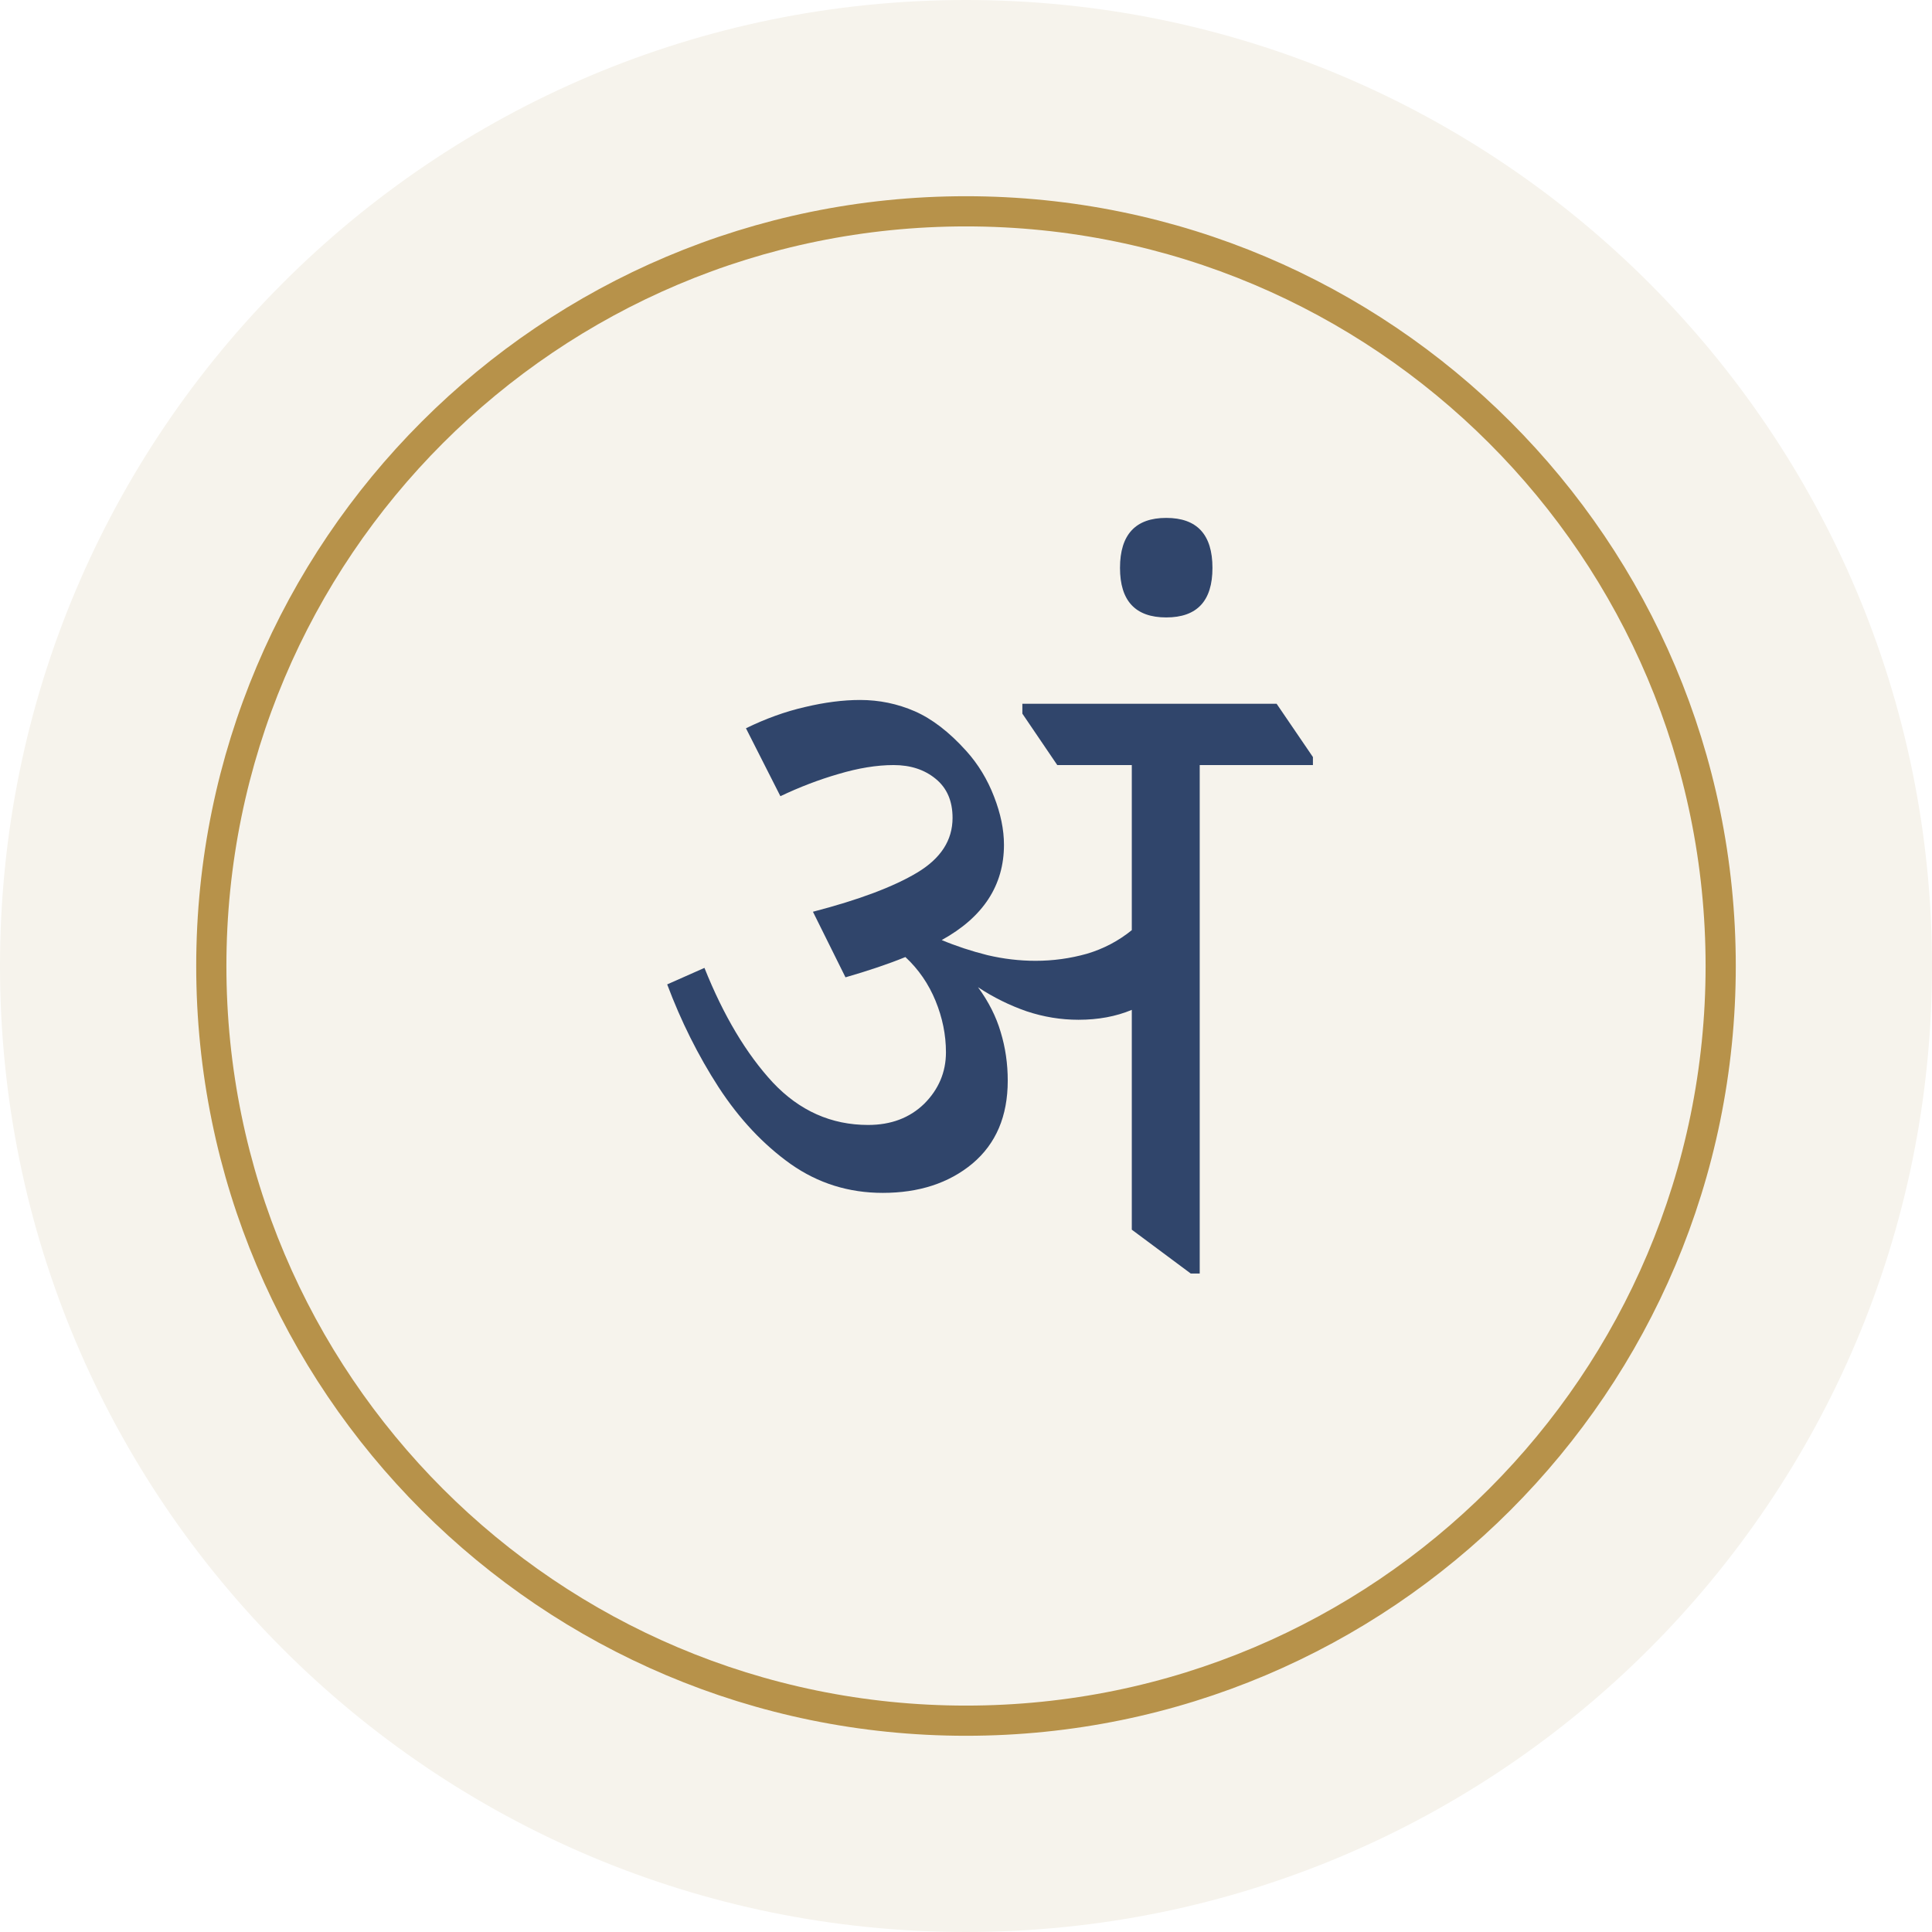
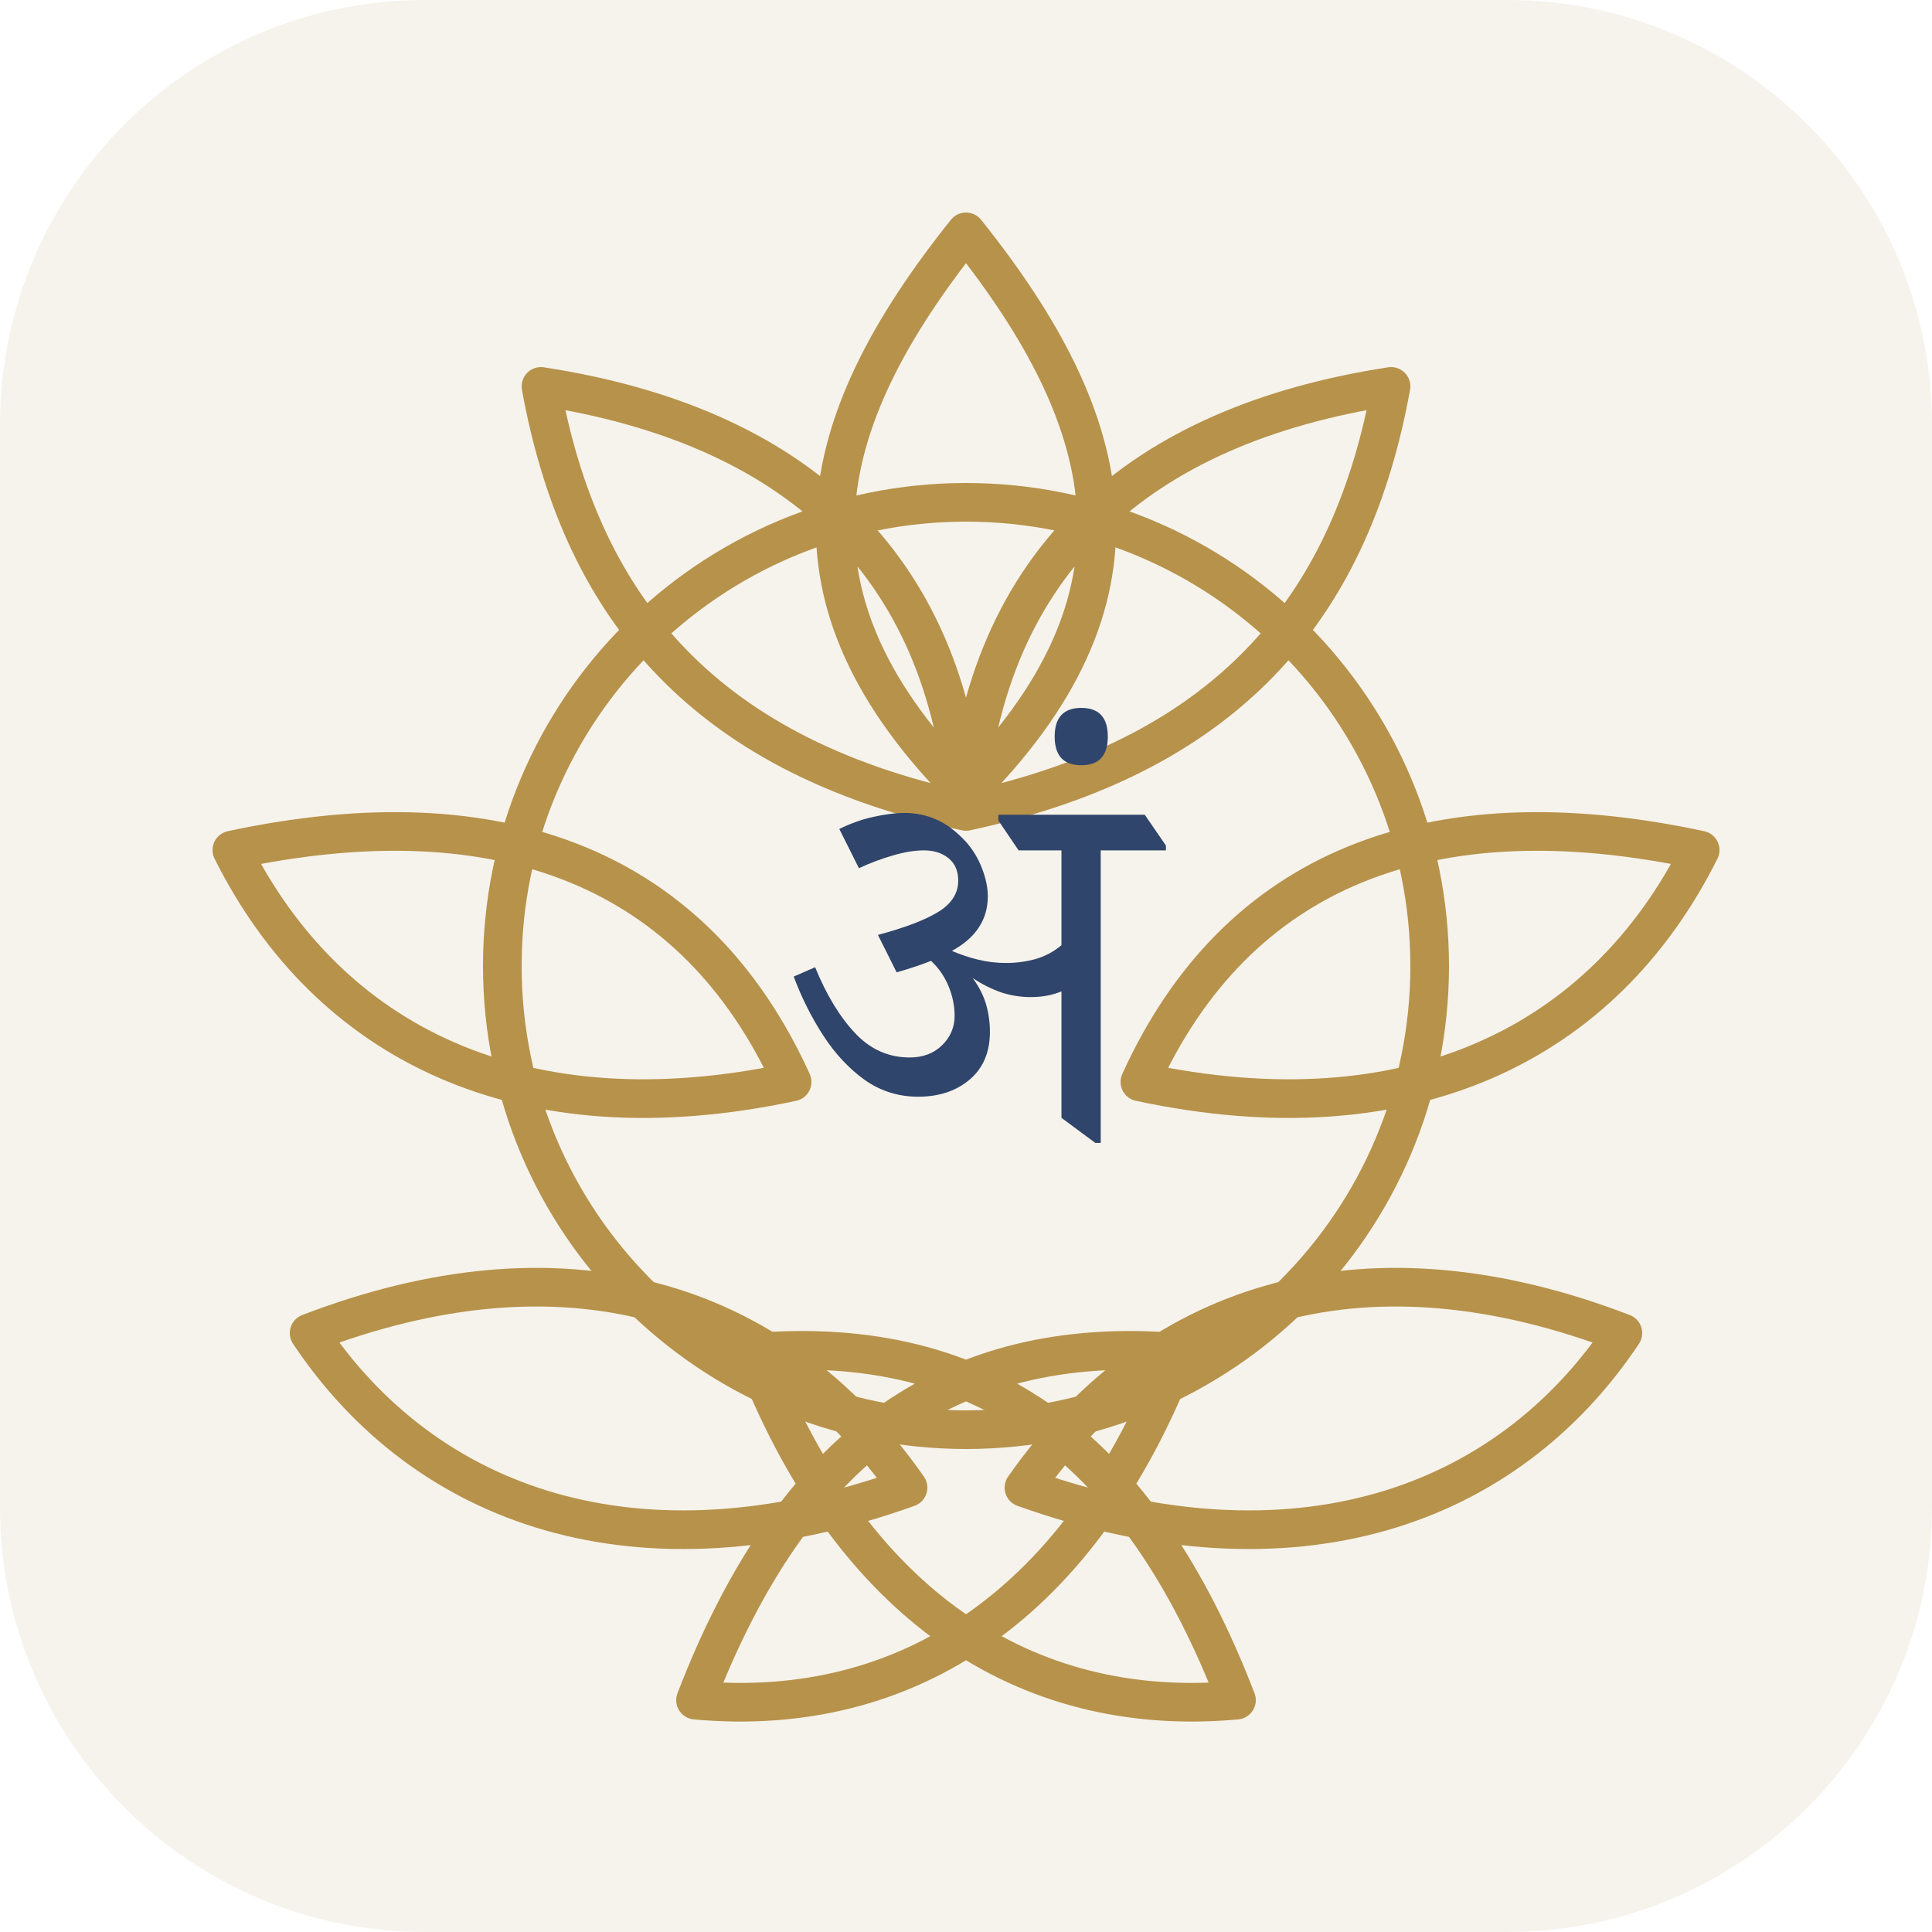
- <svg xmlns="http://www.w3.org/2000/svg" viewBox="0 0 64 64">
-   <rect width="64" height="64" rx="32" fill="#f6f3ec" />
-   <circle cx="32" cy="32" r="25" fill="none" stroke="#b7924a" />
-   <text x="32" y="42" text-anchor="middle" fill="#30456b" font-size="30" font-family="Noto Serif Devanagari, serif">अं</text>
+ <svg xmlns="http://www.w3.org/2000/svg" viewBox="0 0 100 100">
+   <rect width="100" height="100" rx="22" fill="#f6f3ec" />
+   <g fill="none" stroke="#b7924a" stroke-width="2" stroke-linejoin="round">
+     <path d="M50 12C42 22 40 31 50 41c10-10 8-19 0-29ZM72 20c-13 2-21 9-22 22 14-3 20-11 22-22ZM88 44c-14-3-24 1-29 12 14 3 24-2 29-12ZM84 69c-13-5-24-2-31 8 14 5 25 1 31-8ZM64 88c-5-13-13-19-25-18 5 13 14 19 25 18ZM36 88c5-13 13-19 25-18-5 13-14 19-25 18ZM16 69c13-5 24-2 31 8-14 5-25 1-31-8ZM12 44c14-3 24 1 29 12-14 3-24-2-29-12ZM28 20c13 2 21 9 22 22-14-3-20-11-22-22Z" />
+     <circle cx="50" cy="50" r="24" />
+   </g>
+   <text x="50" y="59" text-anchor="middle" fill="#30456b" font-family="Noto Serif Devanagari,Nirmala UI,serif" font-size="27">अं</text>
</svg>
